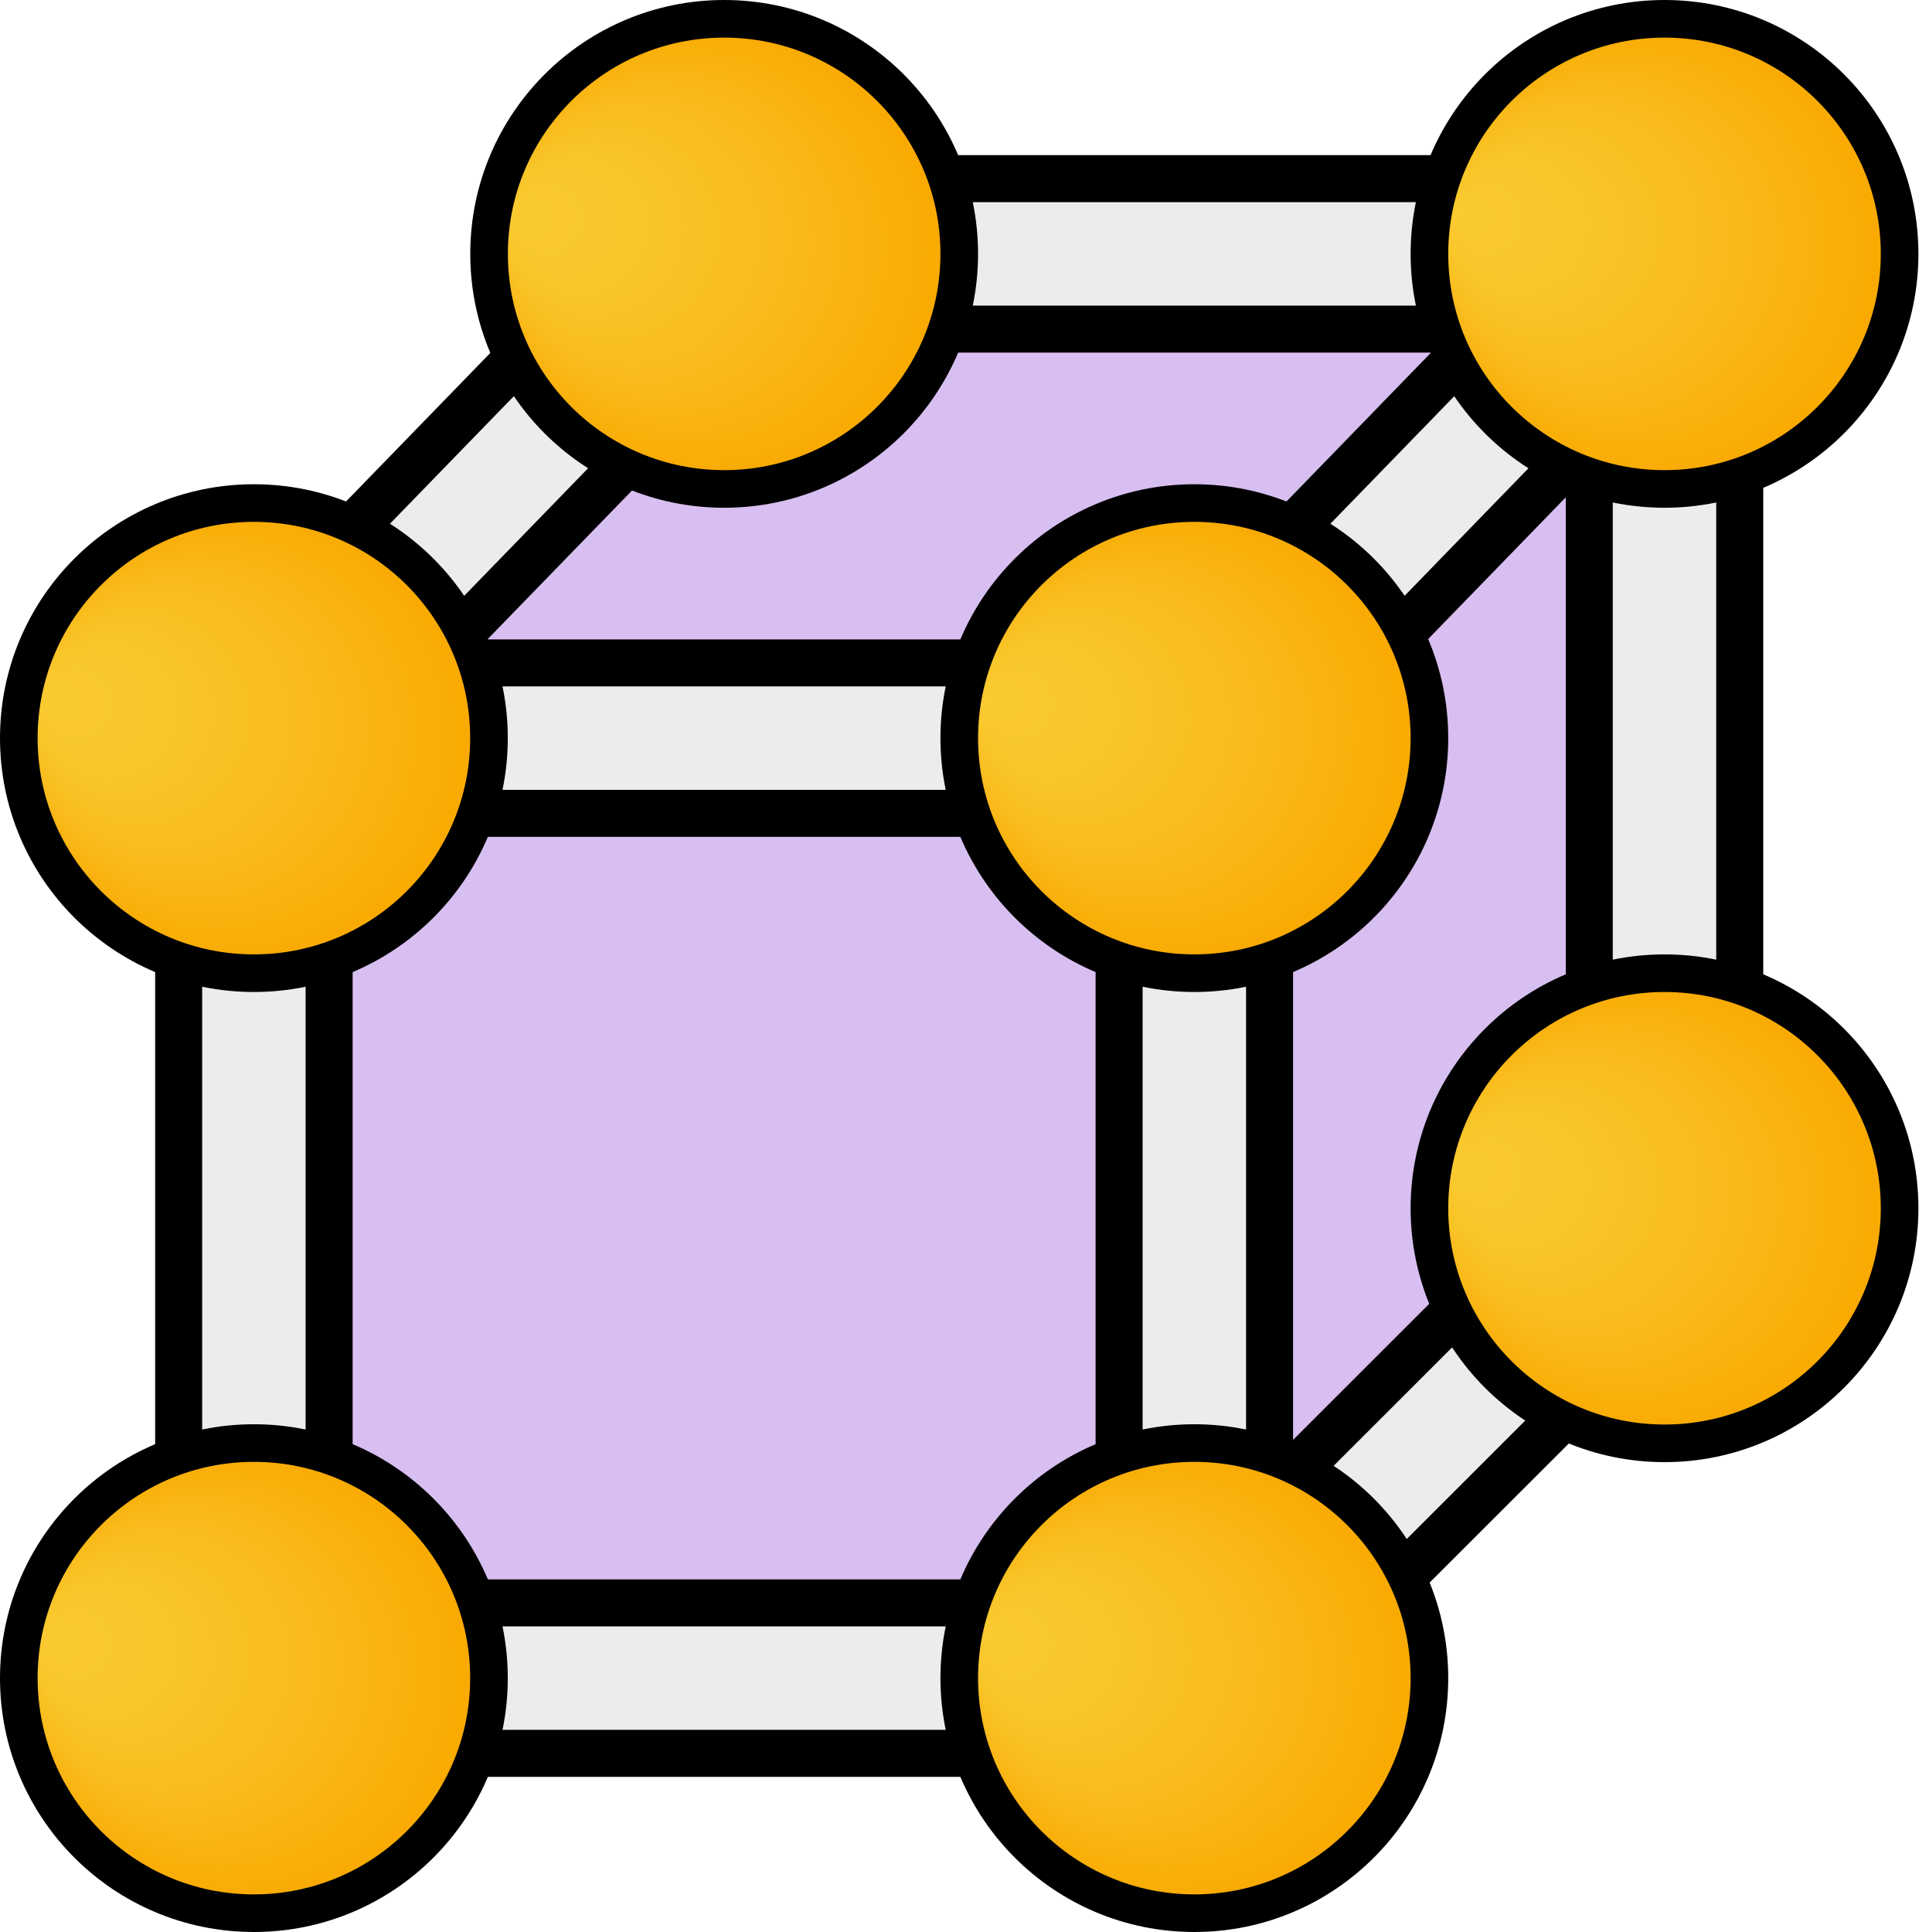
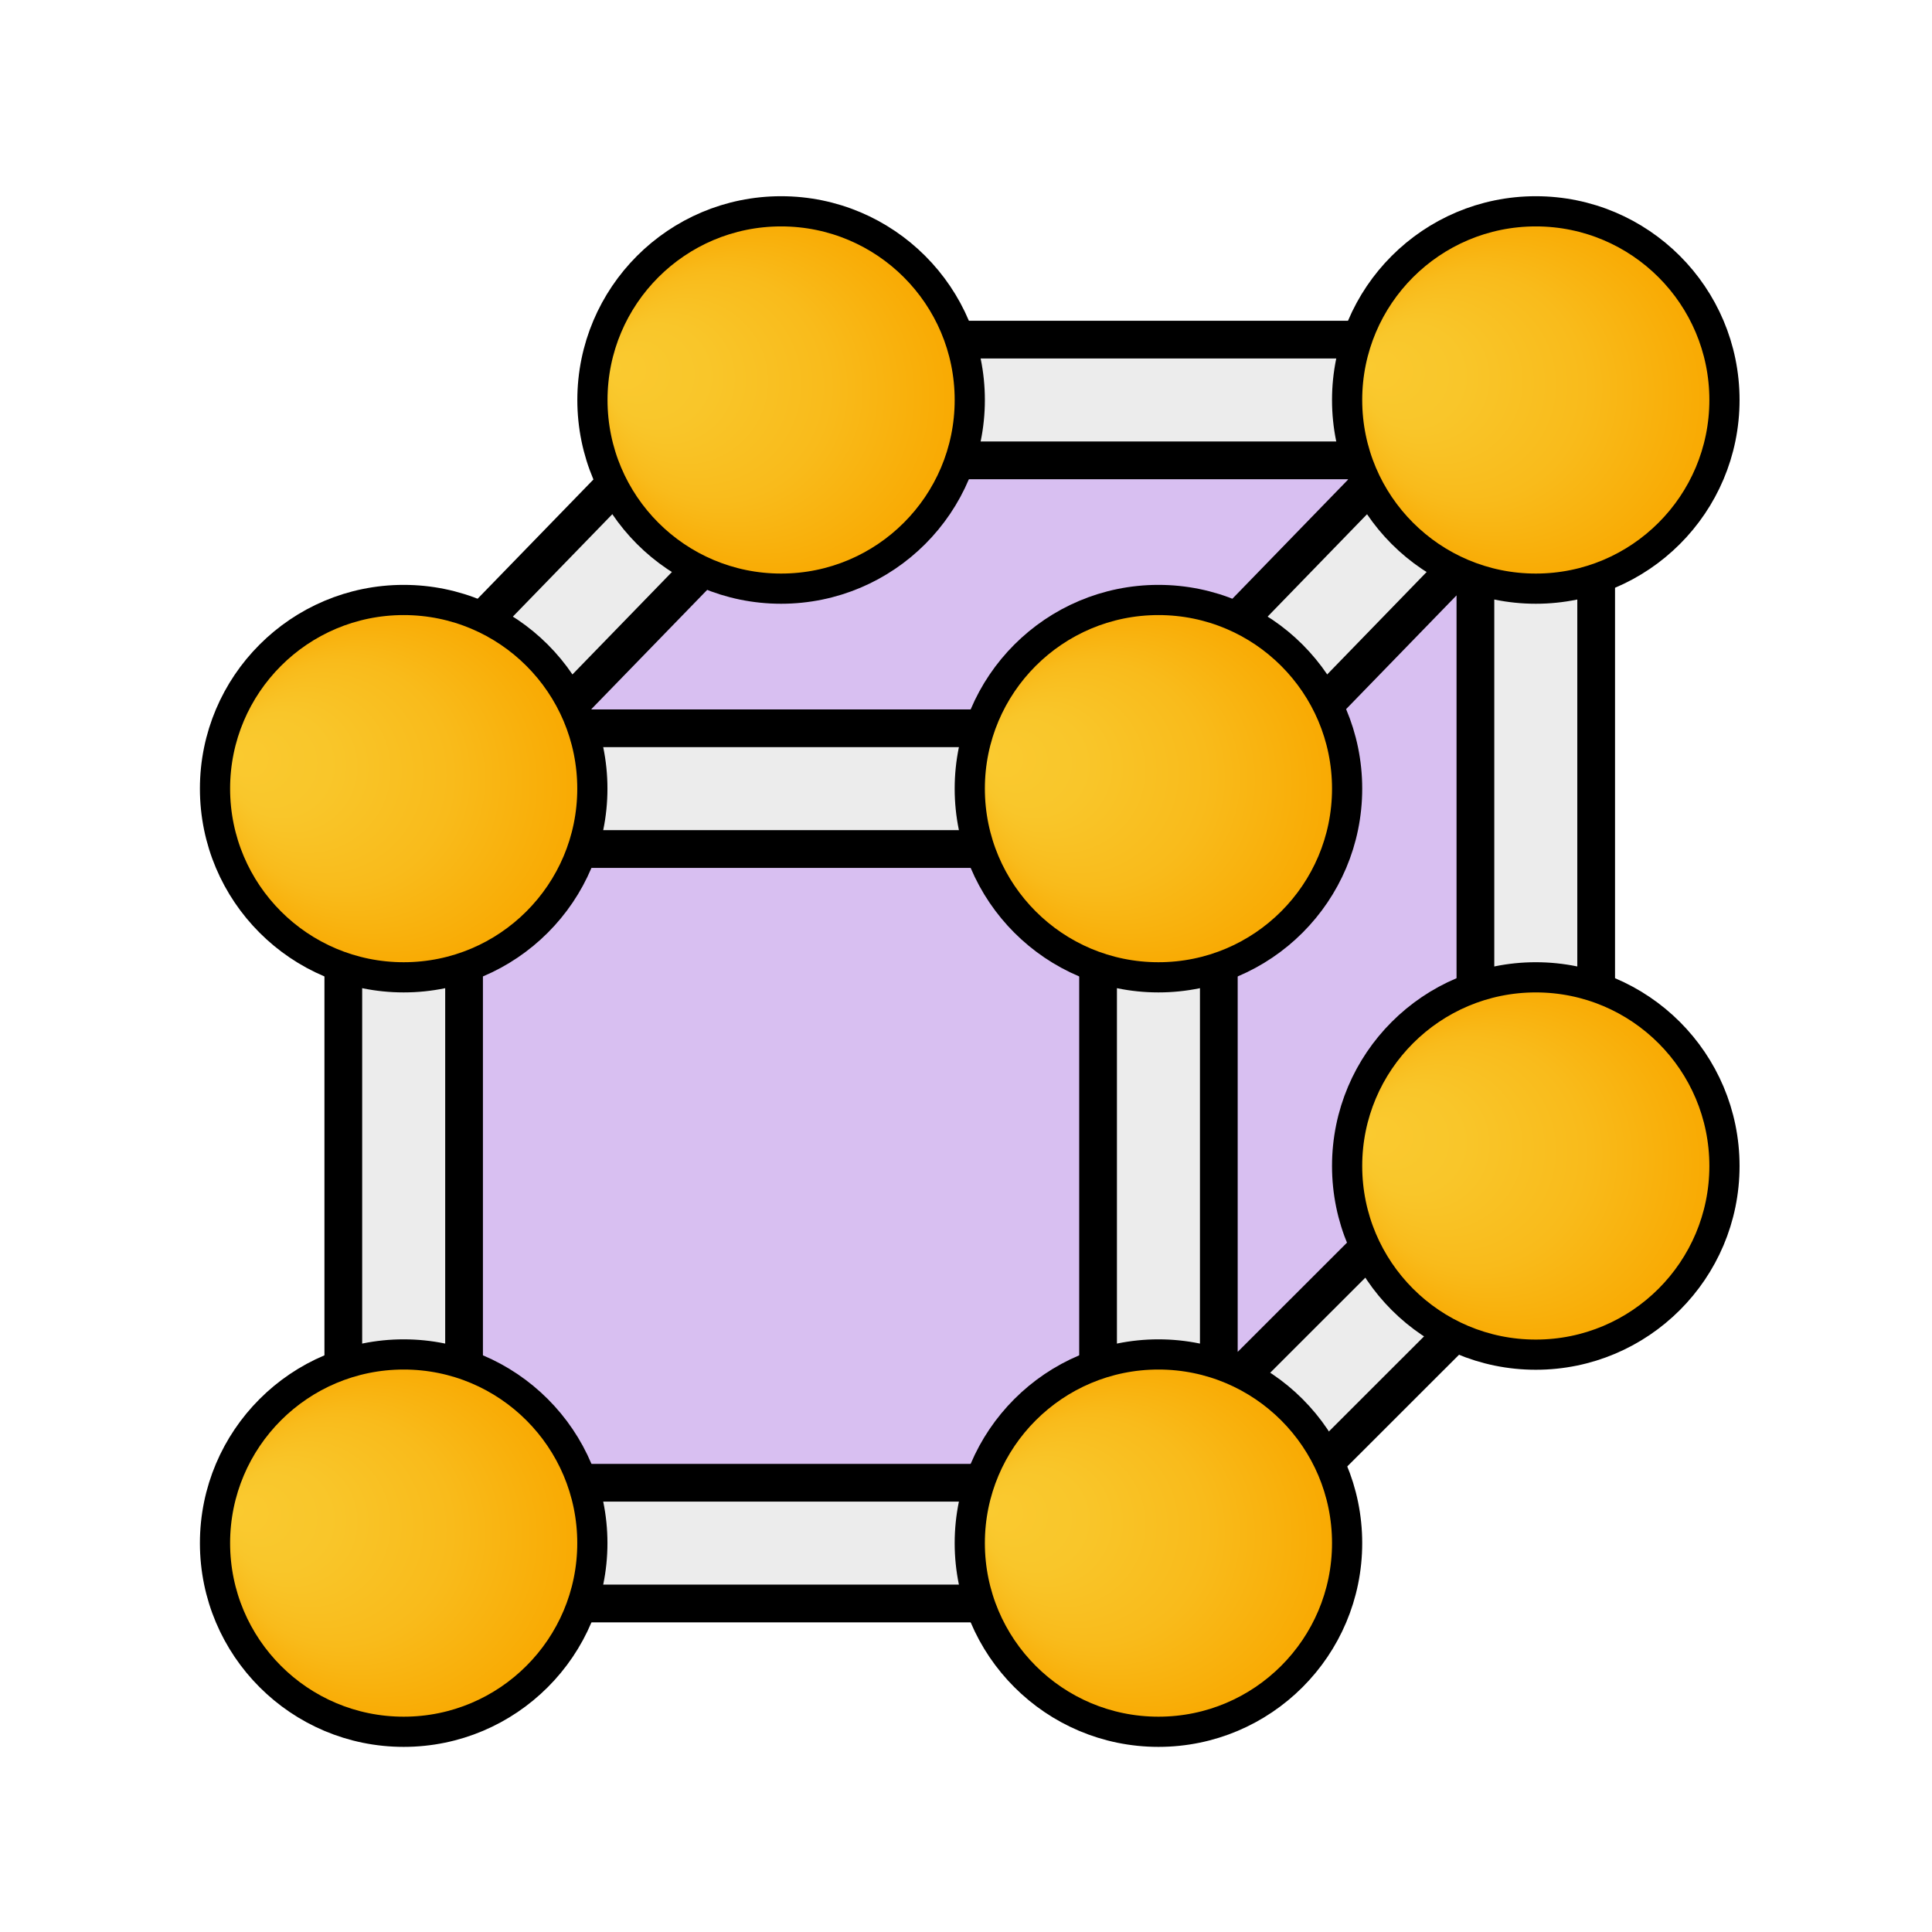
- <svg xmlns="http://www.w3.org/2000/svg" xmlns:xlink="http://www.w3.org/1999/xlink" id="Ebene_2" data-name="Ebene 2" viewBox="0 0 408.02 410.94">
+ <svg xmlns="http://www.w3.org/2000/svg" xmlns:xlink="http://www.w3.org/1999/xlink" id="Ebene_2" data-name="Ebene 2" viewBox="0 0 512 512">
  <defs>
    <style>
      .cls-1 {
        fill: url(#Unbenannter_Verlauf_6);
      }

      .cls-1, .cls-2, .cls-3, .cls-4, .cls-5, .cls-6, .cls-7, .cls-8 {
        stroke: #000;
        stroke-miterlimit: 10;
      }

      .cls-1, .cls-2, .cls-3, .cls-4, .cls-5, .cls-6, .cls-8 {
        stroke-width: 8px;
      }

-       .cls-9, .cls-10 {
+       .cls-9, .cls-10, .cls-11 {
        stroke-width: 0px;
      }

      .cls-9, .cls-7 {
        fill: #ececec;
      }

      .cls-10 {
+         fill: none;
+       }
+ 
+       .cls-11 {
        fill: #6400c8;
        opacity: .25;
      }

      .cls-2 {
        fill: url(#Unbenannter_Verlauf_6-7);
      }

      .cls-3 {
        fill: url(#Unbenannter_Verlauf_6-6);
      }

      .cls-4 {
        fill: url(#Unbenannter_Verlauf_6-2);
      }

      .cls-5 {
        fill: url(#Unbenannter_Verlauf_6-5);
      }

      .cls-6 {
        fill: url(#Unbenannter_Verlauf_6-3);
      }

      .cls-7 {
        stroke-width: 10px;
      }

      .cls-8 {
        fill: url(#Unbenannter_Verlauf_6-4);
      }
    </style>
-     <radialGradient id="Unbenannter_Verlauf_6" data-name="Unbenannter Verlauf 6" cx="54" cy="356.94" fx="8.54" fy="348.12" r="50" gradientUnits="userSpaceOnUse">
+     <radialGradient id="Unbenannter_Verlauf_6" data-name="Unbenannter Verlauf 6" cx="106.98" cy="408.94" fx="61.52" fy="400.12" r="50" gradientUnits="userSpaceOnUse">
      <stop offset="0" stop-color="#faca30" />
      <stop offset=".27" stop-color="#f9c62a" />
      <stop offset=".61" stop-color="#f9bb1b" />
      <stop offset=".98" stop-color="#f9a901" />
      <stop offset="1" stop-color="#f9a800" />
    </radialGradient>
-     <radialGradient id="Unbenannter_Verlauf_6-2" data-name="Unbenannter Verlauf 6" cy="157" fy="148.17" xlink:href="#Unbenannter_Verlauf_6" />
-     <radialGradient id="Unbenannter_Verlauf_6-3" data-name="Unbenannter Verlauf 6" cx="254.02" cy="157" fx="208.56" fy="148.17" xlink:href="#Unbenannter_Verlauf_6" />
-     <radialGradient id="Unbenannter_Verlauf_6-4" data-name="Unbenannter Verlauf 6" cx="354.02" cy="54" fx="308.56" fy="45.17" xlink:href="#Unbenannter_Verlauf_6" />
-     <radialGradient id="Unbenannter_Verlauf_6-5" data-name="Unbenannter Verlauf 6" cx="354.02" cy="257" fx="308.56" fy="248.17" xlink:href="#Unbenannter_Verlauf_6" />
-     <radialGradient id="Unbenannter_Verlauf_6-6" data-name="Unbenannter Verlauf 6" cx="154.02" cy="54" fx="108.56" fy="45.17" xlink:href="#Unbenannter_Verlauf_6" />
-     <radialGradient id="Unbenannter_Verlauf_6-7" data-name="Unbenannter Verlauf 6" cx="254.02" fx="208.56" xlink:href="#Unbenannter_Verlauf_6" />
+     <radialGradient id="Unbenannter_Verlauf_6-2" data-name="Unbenannter Verlauf 6" cy="209" fy="200.17" xlink:href="#Unbenannter_Verlauf_6" />
+     <radialGradient id="Unbenannter_Verlauf_6-3" data-name="Unbenannter Verlauf 6" cx="307" cy="209" fx="261.54" fy="200.17" xlink:href="#Unbenannter_Verlauf_6" />
+     <radialGradient id="Unbenannter_Verlauf_6-4" data-name="Unbenannter Verlauf 6" cx="407" cy="106" fx="361.54" fy="97.17" xlink:href="#Unbenannter_Verlauf_6" />
+     <radialGradient id="Unbenannter_Verlauf_6-5" data-name="Unbenannter Verlauf 6" cx="407" cy="309" fx="361.54" fy="300.17" xlink:href="#Unbenannter_Verlauf_6" />
+     <radialGradient id="Unbenannter_Verlauf_6-6" data-name="Unbenannter Verlauf 6" cx="207" cy="106" fx="161.54" fy="97.17" xlink:href="#Unbenannter_Verlauf_6" />
+     <radialGradient id="Unbenannter_Verlauf_6-7" data-name="Unbenannter Verlauf 6" cx="307" fx="261.54" xlink:href="#Unbenannter_Verlauf_6" />
  </defs>
  <g id="measurements">
    <g id="volume">
-       <rect class="cls-10" x="70" y="173" width="168.02" height="167.94" />
+       <rect class="cls-11" x="122.98" y="225" width="168.02" height="167.94" />
      <g>
-         <polygon class="cls-10" points="316.19 70 247.25 141 91.84 141 160.79 70 316.19 70" />
-         <path class="cls-9" d="M368.69,47.62c.07.15.13.31.19.46-.03-.1-.08-.21-.12-.31-.02-.05-.04-.1-.07-.15Z" />
+         <polygon class="cls-11" points="369.17 122 300.23 193 144.82 193 213.77 122 369.17 122" />
+         <path class="cls-9" d="M421.67,99.62c.07.15.13.31.19.46-.03-.1-.08-.21-.12-.31-.02-.05-.04-.1-.07-.15Z" />
      </g>
      <g>
-         <polygon class="cls-10" points="338.02 93.45 338.02 250.37 270.02 318.33 270.02 163.49 338.02 93.45" />
-         <path class="cls-9" d="M247.25,141l68.94-71h-.01l-68.93,71Z" />
+         <polygon class="cls-11" points="391 145.45 391 302.37 323 370.33 323 215.49 391 145.45" />
+         <path class="cls-9" d="M300.23,193l68.94-71h-.01l-68.93,71Z" />
      </g>
-       <path class="cls-7" d="M370,53.26c-.01-.29-.03-.58-.06-.87-.02-.19-.04-.37-.07-.56-.04-.34-.1-.68-.17-1.02-.04-.22-.1-.45-.15-.67-.12-.48-.26-.95-.43-1.42-.05-.16-.11-.32-.18-.48-.01-.05-.03-.11-.06-.16-.06-.15-.12-.31-.19-.46-.11-.27-.23-.52-.37-.78-.04-.09-.08-.18-.13-.27-.16-.31-.34-.62-.52-.92-.02-.03-.04-.07-.06-.1-.14-.22-.29-.44-.44-.65-.12-.2-.26-.38-.41-.57-.1-.14-.21-.28-.33-.42-.07-.1-.15-.2-.25-.29-.17-.22-.37-.43-.57-.64-.12-.14-.24-.26-.37-.37-.11-.12-.21-.22-.32-.31-.18-.18-.36-.34-.55-.49-.14-.13-.28-.24-.42-.35-.12-.1-.24-.19-.37-.28-.18-.15-.37-.28-.56-.4-.27-.19-.54-.37-.83-.53-.34-.21-.69-.4-1.05-.58-.35-.17-.71-.33-1.07-.48-.01-.01-.03-.01-.04-.02-.97-.39-1.97-.69-2.97-.88-.16-.03-.32-.06-.48-.08-.06-.02-.12-.02-.18-.03-.17-.03-.34-.05-.51-.07-.15-.02-.3-.03-.44-.05-.22-.02-.44-.03-.66-.04-.25,0-.49-.02-.74-.02h-200.03c-4.32,0-8.47,1.75-11.48,4.85l-99.8,102.77-.22.23c-.23.24-.45.48-.66.73-.14.15-.26.3-.38.46-.16.19-.31.39-.46.59-.17.24-.33.48-.49.73-.13.2-.25.4-.37.61-.12.2-.23.4-.33.6-.1.19-.19.37-.28.56-.08.16-.16.33-.22.5-.09.18-.16.35-.23.53s-.13.36-.2.54c-.02.06-.04.12-.06.18-.06.19-.13.39-.18.58-.01.02-.02.04-.02.05-.07.24-.13.47-.19.71-.06.25-.11.5-.16.75-.05.25-.09.5-.13.75-.11.76-.16,1.52-.16,2.28v199.94c0,8.84,7.16,16,16,16h200.02c.78,0,1.56-.06,2.33-.17.25-.04.51-.08.76-.13.26-.05.51-.1.76-.17.2-.05.39-.1.59-.16.61-.17,1.21-.38,1.79-.63.24-.1.48-.2.71-.32.42-.2.83-.42,1.23-.66.22-.13.45-.27.67-.42.22-.14.43-.29.65-.45.18-.14.36-.28.54-.42.44-.36.87-.74,1.28-1.15l.18-.18,99.82-99.76c3-3,4.69-7.07,4.69-11.32V54c0-.25-.01-.49-.02-.74ZM338.02,250.37l-68,67.96v-154.84l68-70.04v156.92ZM238.02,340.94H70v-167.94h168.02v167.94ZM316.19,70l-68.94,71H91.84l68.95-71h155.4Z" />
-       <circle class="cls-1" cx="54" cy="356.94" r="50" />
-       <circle class="cls-4" cx="54" cy="157" r="50" />
-       <circle class="cls-6" cx="254.02" cy="157" r="50" />
-       <circle class="cls-8" cx="354.02" cy="54" r="50" />
-       <circle class="cls-5" cx="354.02" cy="257" r="50" />
-       <circle class="cls-3" cx="154.02" cy="54" r="50" />
-       <circle class="cls-2" cx="254.02" cy="356.94" r="50" />
+       <path class="cls-7" d="M422.98,105.26c-.01-.29-.03-.58-.06-.87-.02-.19-.04-.37-.07-.56-.04-.34-.1-.68-.17-1.02-.04-.22-.1-.45-.15-.67-.12-.48-.26-.95-.43-1.42-.05-.16-.11-.32-.18-.48-.01-.05-.03-.11-.06-.16-.06-.15-.12-.31-.19-.46-.11-.27-.23-.52-.37-.78-.04-.09-.08-.18-.13-.27-.16-.31-.34-.62-.52-.92-.02-.03-.04-.07-.06-.1-.14-.22-.29-.44-.44-.65-.12-.2-.26-.38-.41-.57-.1-.14-.21-.28-.33-.42-.07-.1-.15-.2-.25-.29-.17-.22-.37-.43-.57-.64-.12-.14-.24-.26-.37-.37-.11-.12-.21-.22-.32-.31-.18-.18-.36-.34-.55-.49-.14-.13-.28-.24-.42-.35-.12-.1-.24-.19-.37-.28-.18-.15-.37-.28-.56-.4-.27-.19-.54-.37-.83-.53-.34-.21-.69-.4-1.05-.58-.35-.17-.71-.33-1.07-.48-.01-.01-.03-.01-.04-.02-.97-.39-1.97-.69-2.97-.88-.16-.03-.32-.06-.48-.08-.06-.02-.12-.02-.18-.03-.17-.03-.34-.05-.51-.07-.15-.02-.3-.03-.44-.05-.22-.02-.44-.03-.66-.04-.25,0-.49-.02-.74-.02h-200.03c-4.32,0-8.47,1.75-11.48,4.85l-99.8,102.77-.22.23c-.23.24-.45.48-.66.73-.14.15-.26.3-.38.46-.16.19-.31.39-.46.59-.17.24-.33.48-.49.73-.13.2-.25.4-.37.61-.12.2-.23.4-.33.6-.1.19-.19.37-.28.56-.08.16-.16.33-.22.5-.09.18-.16.35-.23.53s-.13.36-.2.54c-.02.06-.04.12-.06.18-.06.19-.13.39-.18.58-.01.02-.02.04-.02.05-.07.24-.13.47-.19.71-.06.25-.11.5-.16.75-.05.25-.09.5-.13.75-.11.76-.16,1.52-.16,2.28v199.94c0,8.84,7.16,16,16,16h200.02c.78,0,1.56-.06,2.33-.17.25-.04.51-.08.76-.13.26-.05.51-.1.76-.17.2-.05.39-.1.59-.16.61-.17,1.21-.38,1.79-.63.24-.1.48-.2.71-.32.42-.2.83-.42,1.23-.66.22-.13.45-.27.67-.42.22-.14.43-.29.65-.45.18-.14.36-.28.54-.42.44-.36.87-.74,1.28-1.15l.18-.18,99.82-99.76c3-3,4.69-7.07,4.69-11.32V106c0-.25-.01-.49-.02-.74ZM391,302.37l-68,67.96v-154.84l68-70.04v156.92ZM291,392.94H122.98v-167.94h168.02v167.94ZM369.17,122l-68.94,71h-155.41l68.95-71h155.4Z" />
+       <circle class="cls-1" cx="106.98" cy="408.94" r="50" />
+       <circle class="cls-4" cx="106.98" cy="209" r="50" />
+       <circle class="cls-6" cx="307" cy="209" r="50" />
+       <circle class="cls-8" cx="407" cy="106" r="50" />
+       <circle class="cls-5" cx="407" cy="309" r="50" />
+       <circle class="cls-3" cx="207" cy="106" r="50" />
+       <circle class="cls-2" cx="307" cy="408.94" r="50" />
    </g>
  </g>
+   <g id="frame">
+     <rect class="cls-10" width="512" height="512" />
+   </g>
</svg>
